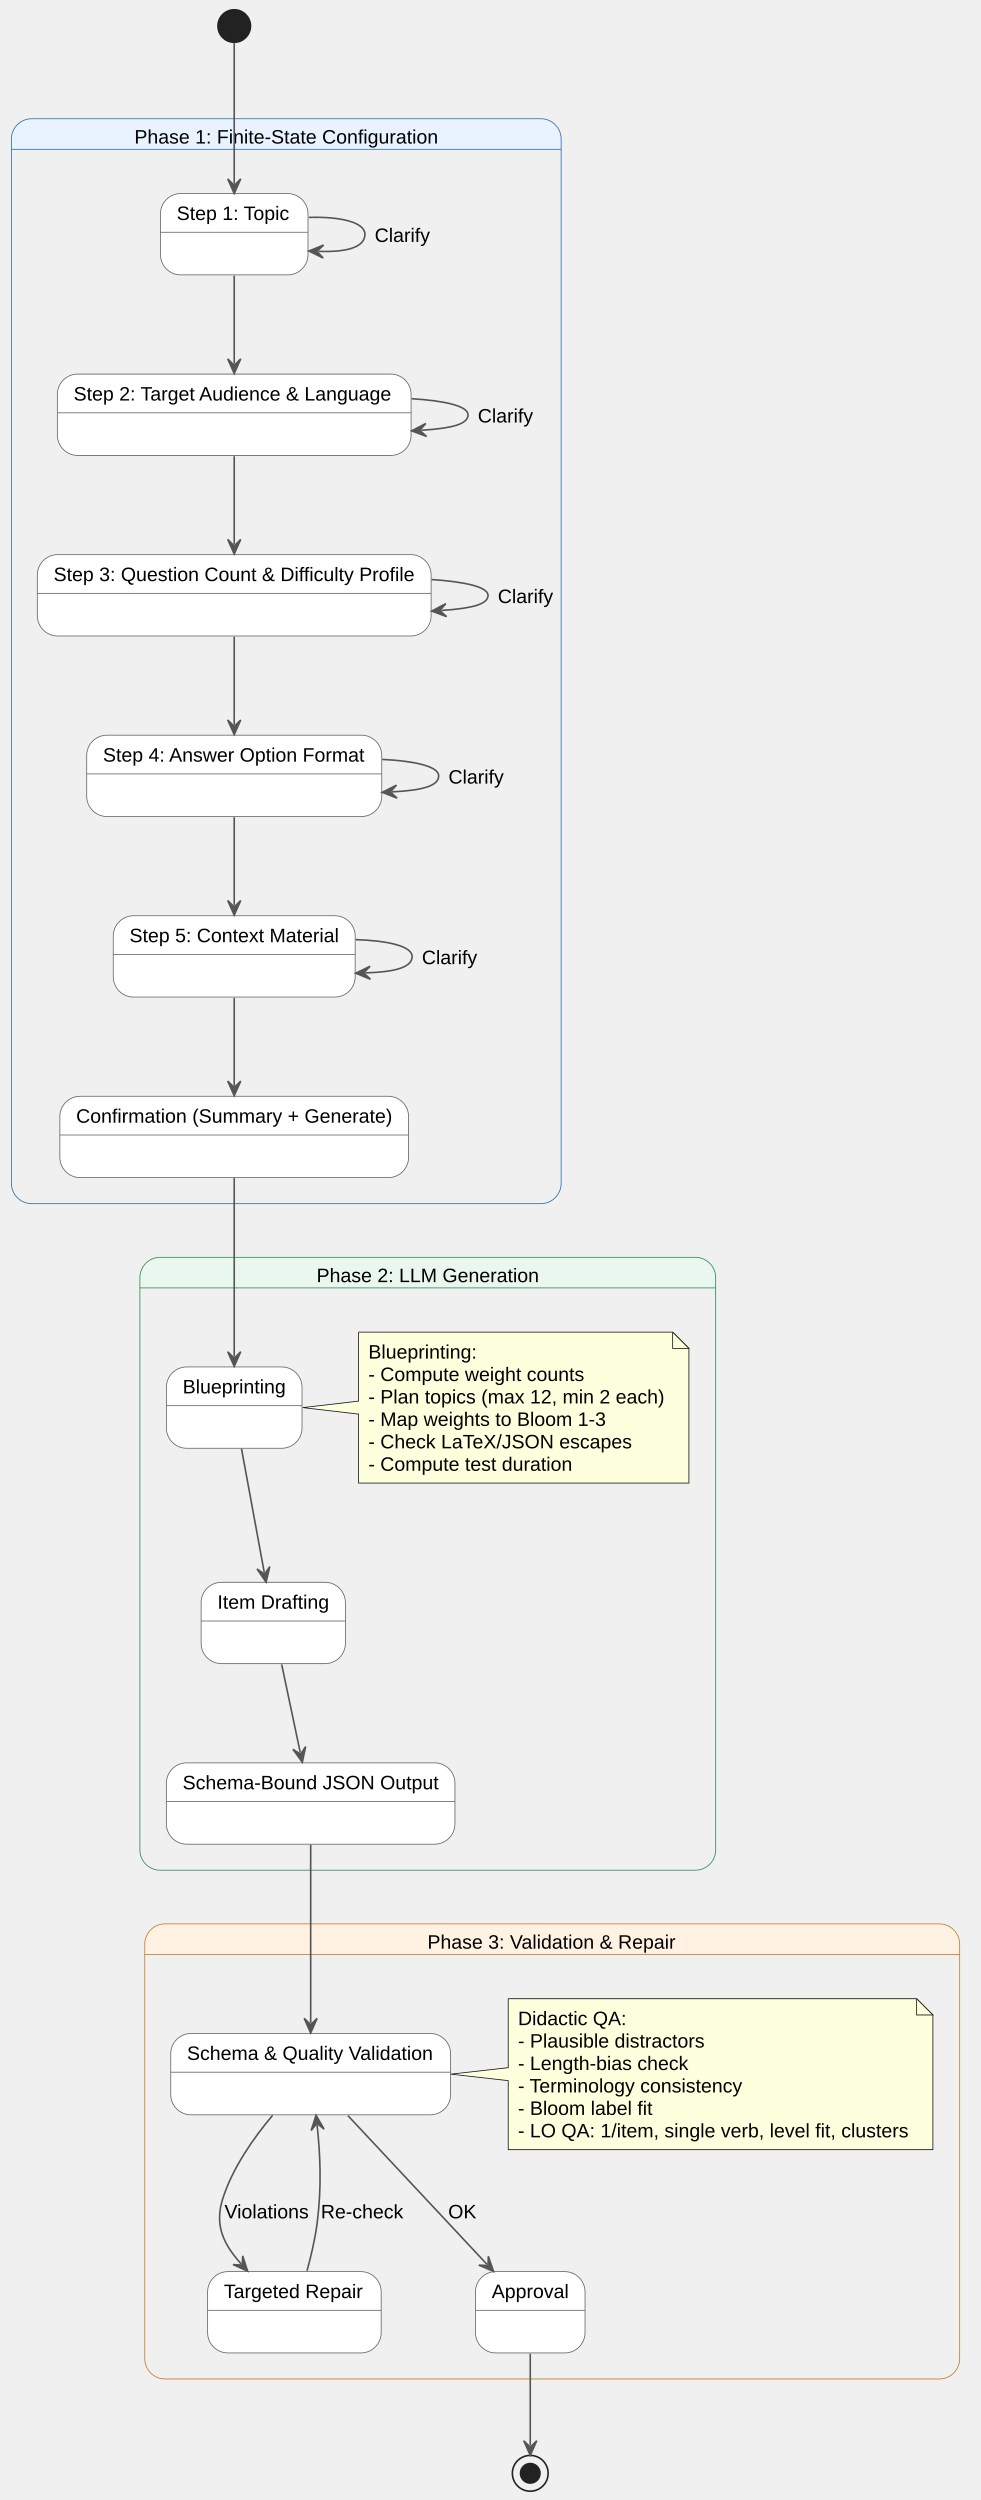
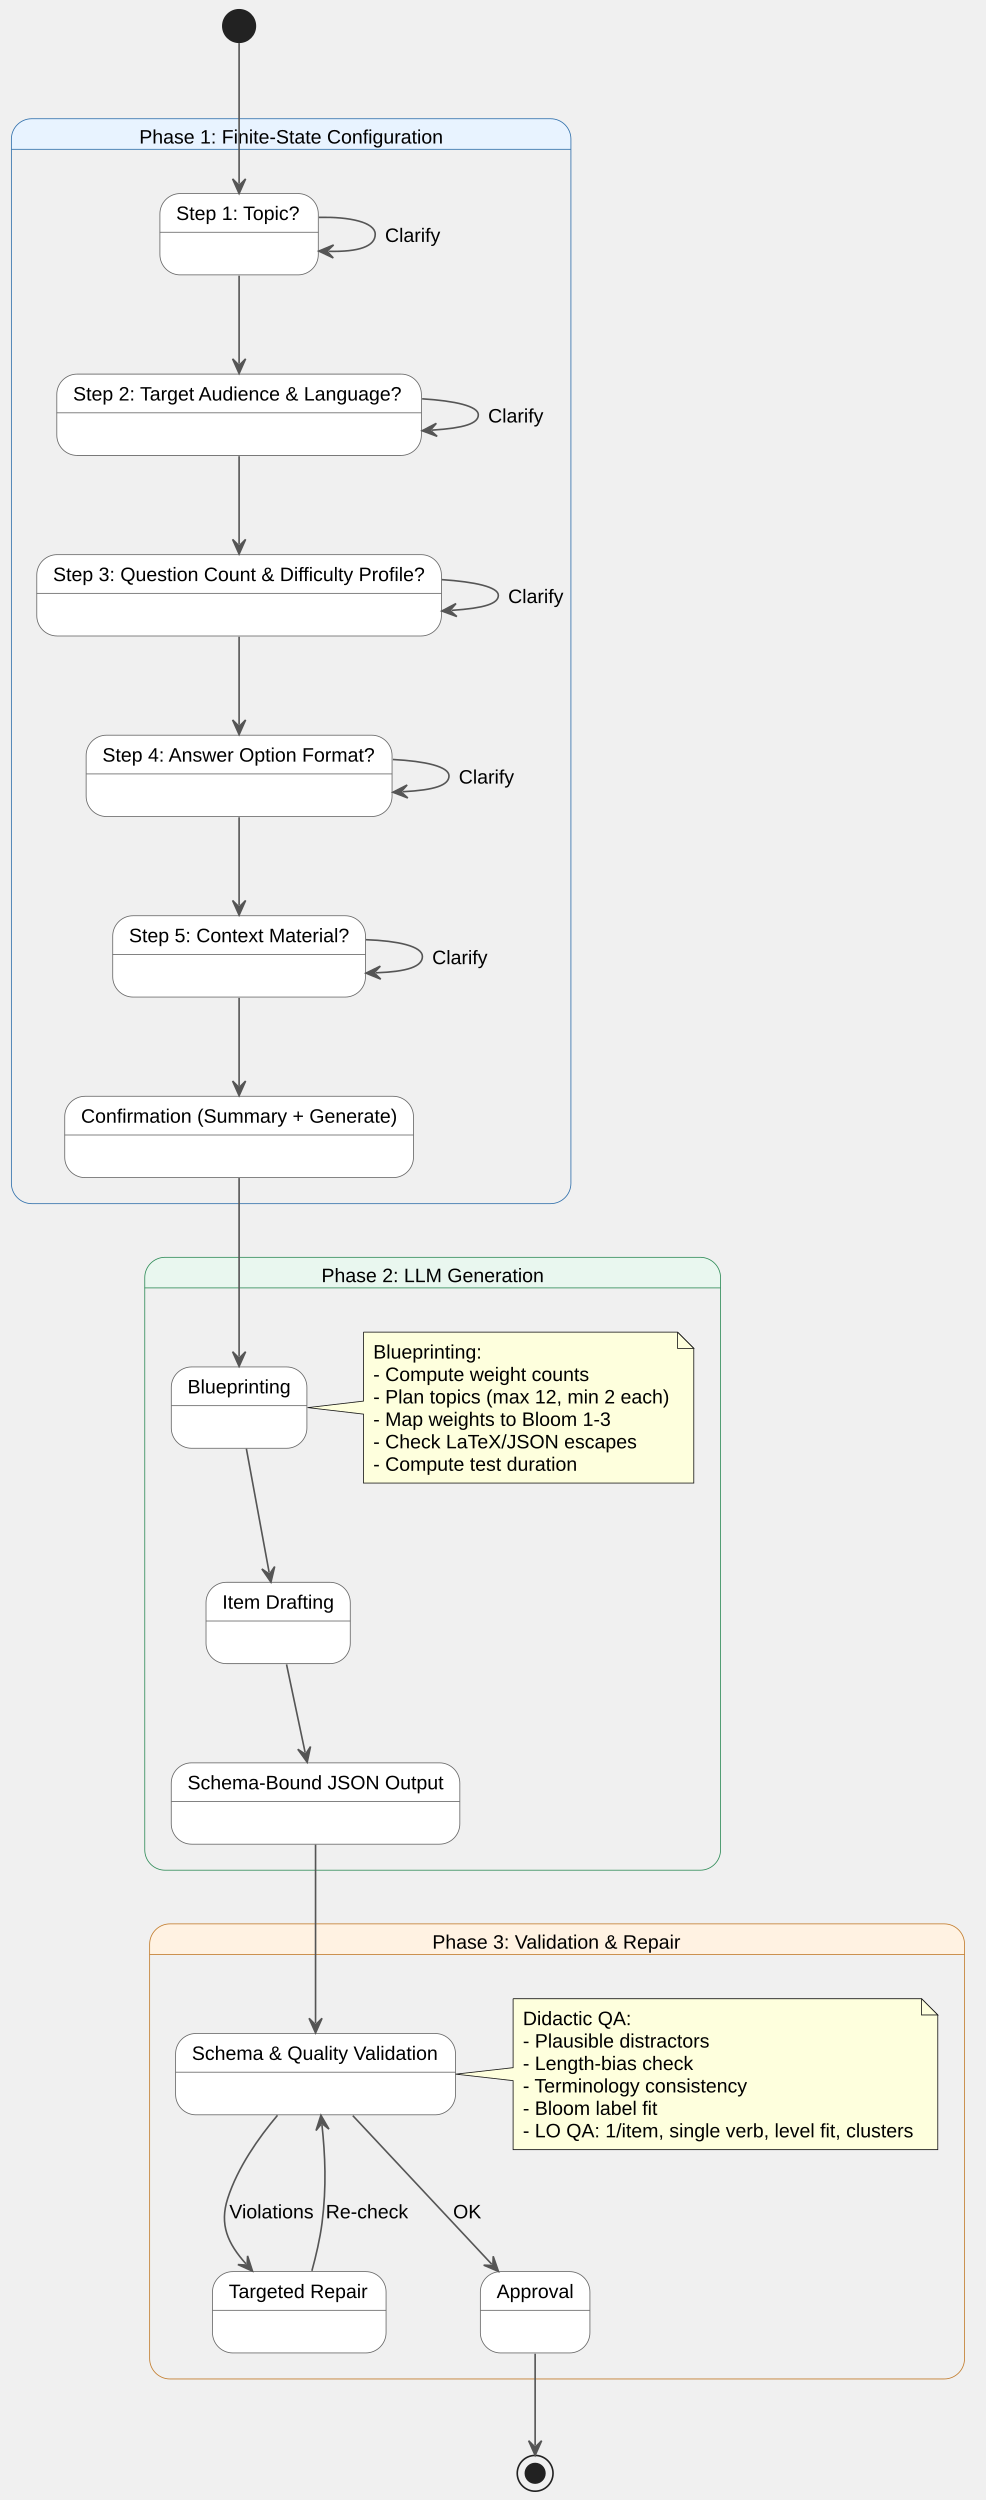
- <svg xmlns="http://www.w3.org/2000/svg" contentStyleType="text/css" data-diagram-type="STATE" height="1537px" preserveAspectRatio="none" style="width:603px;height:1537px;background:#FFFFFF;" version="1.1" viewBox="0 0 603 1537" width="603px" zoomAndPan="magnify">
+ <svg xmlns="http://www.w3.org/2000/svg" contentStyleType="text/css" data-diagram-type="STATE" height="1537px" preserveAspectRatio="none" style="width:606px;height:1537px;background:#FFFFFF;" version="1.1" viewBox="0 0 606 1537" width="606px" zoomAndPan="magnify">
  <defs />
  <g>
    <g class="cluster" data-entity="CFG" data-source-line="29" data-uid="ent0002" id="cluster_CFG">
-       <path d="M19.5,73 L332.5,73 A12.5,12.5 0 0 1 345,85.5 L345,91.799 L7,91.799 L7,85.5 A12.5,12.5 0 0 1 19.5,73" fill="#E8F3FF" />
-       <rect fill="none" height="667" rx="12.5" ry="12.5" style="stroke:#2F6FAB;stroke-width:0.5;" width="338" x="7" y="73" />
-       <line style="stroke:#2F6FAB;stroke-width:0.5;" x1="7" x2="345" y1="91.799" y2="91.799" />
-       <text fill="#000000" font-family="'Arial'" font-size="12" lengthAdjust="spacing" textLength="186.773" x="82.613" y="88.256">Phase 1: Finite-State Configuration</text>
+       <path d="M19.5,73 L338.5,73 A12.5,12.5 0 0 1 351,85.5 L351,91.799 L7,91.799 L7,85.5 A12.5,12.5 0 0 1 19.5,73" fill="#E8F3FF" />
+       <rect fill="none" height="667" rx="12.5" ry="12.5" style="stroke:#2F6FAB;stroke-width:0.5;" width="344" x="7" y="73" />
+       <line style="stroke:#2F6FAB;stroke-width:0.5;" x1="7" x2="351" y1="91.799" y2="91.799" />
+       <text fill="#000000" font-family="'Arial'" font-size="12" lengthAdjust="spacing" textLength="186.773" x="85.613" y="88.256">Phase 1: Finite-State Configuration</text>
    </g>
    <g class="cluster" data-entity="GEN" data-source-line="50" data-uid="ent0009" id="cluster_GEN">
-       <path d="M98.5,773 L427.5,773 A12.5,12.5 0 0 1 440,785.5 L440,791.799 L86,791.799 L86,785.5 A12.5,12.5 0 0 1 98.5,773" fill="#E9F7EF" />
-       <rect fill="none" height="376.8" rx="12.5" ry="12.5" style="stroke:#2E8B57;stroke-width:0.5;" width="354" x="86" y="773" />
-       <line style="stroke:#2E8B57;stroke-width:0.5;" x1="86" x2="440" y1="791.799" y2="791.799" />
-       <text fill="#000000" font-family="'Arial'" font-size="12" lengthAdjust="spacing" textLength="136.752" x="194.624" y="788.256">Phase 2: LLM Generation</text>
+       <path d="M101.5,773 L430.5,773 A12.5,12.5 0 0 1 443,785.5 L443,791.799 L89,791.799 L89,785.5 A12.5,12.5 0 0 1 101.5,773" fill="#E9F7EF" />
+       <rect fill="none" height="376.8" rx="12.5" ry="12.5" style="stroke:#2E8B57;stroke-width:0.5;" width="354" x="89" y="773" />
+       <line style="stroke:#2E8B57;stroke-width:0.5;" x1="89" x2="443" y1="791.799" y2="791.799" />
+       <text fill="#000000" font-family="'Arial'" font-size="12" lengthAdjust="spacing" textLength="136.752" x="197.624" y="788.256">Phase 2: LLM Generation</text>
    </g>
    <g class="cluster" data-entity="QA" data-source-line="67" data-uid="ent0013" id="cluster_QA">
-       <path d="M101.5,1182.8 L577.5,1182.8 A12.5,12.5 0 0 1 590,1195.3 L590,1201.599 L89,1201.599 L89,1195.3 A12.5,12.5 0 0 1 101.5,1182.8" fill="#FFF2E2" />
-       <rect fill="none" height="279.79" rx="12.5" ry="12.5" style="stroke:#C27C2C;stroke-width:0.5;" width="501" x="89" y="1182.8" />
-       <line style="stroke:#C27C2C;stroke-width:0.5;" x1="89" x2="590" y1="1201.599" y2="1201.599" />
-       <text fill="#000000" font-family="'Arial'" font-size="12" lengthAdjust="spacing" textLength="153.428" x="262.786" y="1198.056">Phase 3: Validation &amp; Repair</text>
+       <path d="M104.5,1182.8 L580.5,1182.8 A12.5,12.5 0 0 1 593,1195.3 L593,1201.599 L92,1201.599 L92,1195.3 A12.5,12.5 0 0 1 104.5,1182.8" fill="#FFF2E2" />
+       <rect fill="none" height="279.79" rx="12.5" ry="12.5" style="stroke:#C27C2C;stroke-width:0.5;" width="501" x="92" y="1182.8" />
+       <line style="stroke:#C27C2C;stroke-width:0.5;" x1="92" x2="593" y1="1201.599" y2="1201.599" />
+       <text fill="#000000" font-family="'Arial'" font-size="12" lengthAdjust="spacing" textLength="153.428" x="265.786" y="1198.056">Phase 3: Validation &amp; Repair</text>
    </g>
    <g id="CFG.C1">
-       <rect fill="#FFFFFF" height="50" rx="12.5" ry="12.5" style="stroke:#666666;stroke-width:0.5;" width="90.705" x="98.65" y="119" />
-       <line style="stroke:#666666;stroke-width:0.5;" x1="98.65" x2="189.355" y1="142.799" y2="142.799" />
-       <text fill="#000000" font-family="'Arial'" font-size="12" lengthAdjust="spacing" textLength="70.705" x="108.65" y="135.256">Step 1: Topic</text>
+       <rect fill="#FFFFFF" height="50" rx="12.5" ry="12.5" style="stroke:#666666;stroke-width:0.5;" width="97.379" x="98.31" y="119" />
+       <line style="stroke:#666666;stroke-width:0.5;" x1="98.31" x2="195.689" y1="142.799" y2="142.799" />
+       <text fill="#000000" font-family="'Arial'" font-size="12" lengthAdjust="spacing" textLength="77.379" x="108.31" y="135.256">Step 1: Topic?</text>
    </g>
    <g id="CFG.C2">
-       <rect fill="#FFFFFF" height="50" rx="12.5" ry="12.5" style="stroke:#666666;stroke-width:0.5;" width="217.478" x="35.26" y="230" />
-       <line style="stroke:#666666;stroke-width:0.5;" x1="35.26" x2="252.738" y1="253.799" y2="253.799" />
-       <text fill="#000000" font-family="'Arial'" font-size="12" lengthAdjust="spacing" textLength="197.478" x="45.26" y="246.256">Step 2: Target Audience &amp; Language</text>
+       <rect fill="#FFFFFF" height="50" rx="12.5" ry="12.5" style="stroke:#666666;stroke-width:0.5;" width="224.152" x="34.92" y="230" />
+       <line style="stroke:#666666;stroke-width:0.5;" x1="34.92" x2="259.072" y1="253.799" y2="253.799" />
+       <text fill="#000000" font-family="'Arial'" font-size="12" lengthAdjust="spacing" textLength="204.152" x="44.92" y="246.256">Step 2: Target Audience &amp; Language?</text>
    </g>
    <g id="CFG.C3">
-       <rect fill="#FFFFFF" height="50" rx="12.5" ry="12.5" style="stroke:#666666;stroke-width:0.5;" width="242.106" x="22.95" y="341" />
-       <line style="stroke:#666666;stroke-width:0.5;" x1="22.95" x2="265.055" y1="364.799" y2="364.799" />
-       <text fill="#000000" font-family="'Arial'" font-size="12" lengthAdjust="spacing" textLength="222.106" x="32.95" y="357.256">Step 3: Question Count &amp; Difficulty Profile</text>
+       <rect fill="#FFFFFF" height="50" rx="12.5" ry="12.5" style="stroke:#666666;stroke-width:0.5;" width="248.779" x="22.61" y="341" />
+       <line style="stroke:#666666;stroke-width:0.5;" x1="22.61" x2="271.389" y1="364.799" y2="364.799" />
+       <text fill="#000000" font-family="'Arial'" font-size="12" lengthAdjust="spacing" textLength="228.779" x="32.61" y="357.256">Step 3: Question Count &amp; Difficulty Profile?</text>
    </g>
    <g id="CFG.C4">
-       <rect fill="#FFFFFF" height="50" rx="12.5" ry="12.5" style="stroke:#666666;stroke-width:0.5;" width="181.402" x="53.3" y="452" />
-       <line style="stroke:#666666;stroke-width:0.5;" x1="53.3" x2="234.702" y1="475.799" y2="475.799" />
-       <text fill="#000000" font-family="'Arial'" font-size="12" lengthAdjust="spacing" textLength="161.402" x="63.3" y="468.256">Step 4: Answer Option Format</text>
+       <rect fill="#FFFFFF" height="50" rx="12.5" ry="12.5" style="stroke:#666666;stroke-width:0.5;" width="188.076" x="52.96" y="452" />
+       <line style="stroke:#666666;stroke-width:0.5;" x1="52.96" x2="241.036" y1="475.799" y2="475.799" />
+       <text fill="#000000" font-family="'Arial'" font-size="12" lengthAdjust="spacing" textLength="168.076" x="62.96" y="468.256">Step 4: Answer Option Format?</text>
    </g>
    <g id="CFG.C5">
-       <rect fill="#FFFFFF" height="50" rx="12.5" ry="12.5" style="stroke:#666666;stroke-width:0.5;" width="148.731" x="69.63" y="563" />
-       <line style="stroke:#666666;stroke-width:0.5;" x1="69.63" x2="218.361" y1="586.799" y2="586.799" />
-       <text fill="#000000" font-family="'Arial'" font-size="12" lengthAdjust="spacing" textLength="128.731" x="79.63" y="579.256">Step 5: Context Material</text>
+       <rect fill="#FFFFFF" height="50" rx="12.5" ry="12.5" style="stroke:#666666;stroke-width:0.5;" width="155.404" x="69.3" y="563" />
+       <line style="stroke:#666666;stroke-width:0.5;" x1="69.3" x2="224.704" y1="586.799" y2="586.799" />
+       <text fill="#000000" font-family="'Arial'" font-size="12" lengthAdjust="spacing" textLength="135.404" x="79.3" y="579.256">Step 5: Context Material?</text>
    </g>
    <g id="CFG.C7">
-       <rect fill="#FFFFFF" height="50" rx="12.5" ry="12.5" style="stroke:#666666;stroke-width:0.5;" width="214.402" x="36.8" y="674" />
-       <line style="stroke:#666666;stroke-width:0.5;" x1="36.8" x2="251.202" y1="697.799" y2="697.799" />
-       <text fill="#000000" font-family="'Arial'" font-size="12" lengthAdjust="spacing" textLength="194.402" x="46.8" y="690.256">Confirmation (Summary + Generate)</text>
+       <rect fill="#FFFFFF" height="50" rx="12.5" ry="12.5" style="stroke:#666666;stroke-width:0.5;" width="214.402" x="39.8" y="674" />
+       <line style="stroke:#666666;stroke-width:0.5;" x1="39.8" x2="254.202" y1="697.799" y2="697.799" />
+       <text fill="#000000" font-family="'Arial'" font-size="12" lengthAdjust="spacing" textLength="194.402" x="49.8" y="690.256">Confirmation (Summary + Generate)</text>
    </g>
    <g id="GEN.G1">
-       <rect fill="#FFFFFF" height="50" rx="12.5" ry="12.5" style="stroke:#666666;stroke-width:0.5;" width="83.375" x="102.31" y="840.4" />
-       <line style="stroke:#666666;stroke-width:0.5;" x1="102.31" x2="185.685" y1="864.199" y2="864.199" />
-       <text fill="#000000" font-family="'Arial'" font-size="12" lengthAdjust="spacing" textLength="63.375" x="112.31" y="856.656">Blueprinting</text>
+       <rect fill="#FFFFFF" height="50" rx="12.5" ry="12.5" style="stroke:#666666;stroke-width:0.5;" width="83.375" x="105.31" y="840.4" />
+       <line style="stroke:#666666;stroke-width:0.5;" x1="105.31" x2="188.685" y1="864.199" y2="864.199" />
+       <text fill="#000000" font-family="'Arial'" font-size="12" lengthAdjust="spacing" textLength="63.375" x="115.31" y="856.656">Blueprinting</text>
    </g>
    <g id="GEN.G2">
-       <rect fill="#FFFFFF" height="50" rx="12.5" ry="12.5" style="stroke:#666666;stroke-width:0.5;" width="88.689" x="123.66" y="972.8" />
-       <line style="stroke:#666666;stroke-width:0.5;" x1="123.66" x2="212.35" y1="996.599" y2="996.599" />
-       <text fill="#000000" font-family="'Arial'" font-size="12" lengthAdjust="spacing" textLength="68.689" x="133.66" y="989.056">Item Drafting</text>
+       <rect fill="#FFFFFF" height="50" rx="12.5" ry="12.5" style="stroke:#666666;stroke-width:0.5;" width="88.689" x="126.66" y="972.8" />
+       <line style="stroke:#666666;stroke-width:0.5;" x1="126.66" x2="215.35" y1="996.599" y2="996.599" />
+       <text fill="#000000" font-family="'Arial'" font-size="12" lengthAdjust="spacing" textLength="68.689" x="136.66" y="989.056">Item Drafting</text>
    </g>
    <g id="GEN.G3">
-       <rect fill="#FFFFFF" height="50" rx="12.5" ry="12.5" style="stroke:#666666;stroke-width:0.5;" width="177.412" x="102.29" y="1083.8" />
-       <line style="stroke:#666666;stroke-width:0.5;" x1="102.29" x2="279.702" y1="1107.599" y2="1107.599" />
-       <text fill="#000000" font-family="'Arial'" font-size="12" lengthAdjust="spacing" textLength="157.412" x="112.29" y="1100.056">Schema-Bound JSON Output</text>
+       <rect fill="#FFFFFF" height="50" rx="12.5" ry="12.5" style="stroke:#666666;stroke-width:0.5;" width="177.412" x="105.29" y="1083.8" />
+       <line style="stroke:#666666;stroke-width:0.5;" x1="105.29" x2="282.702" y1="1107.599" y2="1107.599" />
+       <text fill="#000000" font-family="'Arial'" font-size="12" lengthAdjust="spacing" textLength="157.412" x="115.29" y="1100.056">Schema-Bound JSON Output</text>
    </g>
    <g class="entity" data-entity="GMN2" data-source-line="58" data-uid="ent0003" id="entity_GMN2">
-       <path d="M220.46,819 L220.46,861.4 L186.07,865.4 L220.46,869.4 L220.46,911.793 A0,0 0 0 0 220.46,911.793 L423.534,911.793 A0,0 0 0 0 423.534,911.793 L423.534,829 L413.534,819 L220.46,819 A0,0 0 0 0 220.46,819" fill="#FEFFDD" style="stroke:#181818;stroke-width:0.5;" />
-       <path d="M413.534,819 L413.534,829 L423.534,829 L413.534,819" fill="#FEFFDD" style="stroke:#181818;stroke-width:0.5;" />
-       <text fill="#000000" font-family="'Arial'" font-size="12" lengthAdjust="spacing" textLength="66.709" x="226.46" y="835.256">Blueprinting:</text>
-       <text fill="#000000" font-family="'Arial'" font-size="12" lengthAdjust="spacing" textLength="132.732" x="226.46" y="849.055">- Compute weight counts</text>
-       <text fill="#000000" font-family="'Arial'" font-size="12" lengthAdjust="spacing" textLength="182.074" x="226.46" y="862.854">- Plan topics (max 12, min 2 each)</text>
-       <text fill="#000000" font-family="'Arial'" font-size="12" lengthAdjust="spacing" textLength="146.062" x="226.46" y="876.652">- Map weights to Bloom 1-3</text>
-       <text fill="#000000" font-family="'Arial'" font-size="12" lengthAdjust="spacing" textLength="163.4" x="226.46" y="890.451">- Check LaTeX/JSON escapes</text>
-       <text fill="#000000" font-family="'Arial'" font-size="12" lengthAdjust="spacing" textLength="125.397" x="226.46" y="904.25">- Compute test duration</text>
+       <path d="M223.46,819 L223.46,861.4 L189.07,865.4 L223.46,869.4 L223.46,911.793 A0,0 0 0 0 223.46,911.793 L426.534,911.793 A0,0 0 0 0 426.534,911.793 L426.534,829 L416.534,819 L223.46,819 A0,0 0 0 0 223.46,819" fill="#FEFFDD" style="stroke:#181818;stroke-width:0.5;" />
+       <path d="M416.534,819 L416.534,829 L426.534,829 L416.534,819" fill="#FEFFDD" style="stroke:#181818;stroke-width:0.5;" />
+       <text fill="#000000" font-family="'Arial'" font-size="12" lengthAdjust="spacing" textLength="66.709" x="229.46" y="835.256">Blueprinting:</text>
+       <text fill="#000000" font-family="'Arial'" font-size="12" lengthAdjust="spacing" textLength="132.732" x="229.46" y="849.055">- Compute weight counts</text>
+       <text fill="#000000" font-family="'Arial'" font-size="12" lengthAdjust="spacing" textLength="182.074" x="229.46" y="862.854">- Plan topics (max 12, min 2 each)</text>
+       <text fill="#000000" font-family="'Arial'" font-size="12" lengthAdjust="spacing" textLength="146.062" x="229.46" y="876.652">- Map weights to Bloom 1-3</text>
+       <text fill="#000000" font-family="'Arial'" font-size="12" lengthAdjust="spacing" textLength="163.4" x="229.46" y="890.451">- Check LaTeX/JSON escapes</text>
+       <text fill="#000000" font-family="'Arial'" font-size="12" lengthAdjust="spacing" textLength="125.397" x="229.46" y="904.25">- Compute test duration</text>
    </g>
    <g id="QA.V1">
-       <rect fill="#FFFFFF" height="50" rx="12.5" ry="12.5" style="stroke:#666666;stroke-width:0.5;" width="172.08" x="104.96" y="1250.19" />
-       <line style="stroke:#666666;stroke-width:0.5;" x1="104.96" x2="277.04" y1="1273.989" y2="1273.989" />
-       <text fill="#000000" font-family="'Arial'" font-size="12" lengthAdjust="spacing" textLength="152.08" x="114.96" y="1266.446">Schema &amp; Quality Validation</text>
+       <rect fill="#FFFFFF" height="50" rx="12.5" ry="12.5" style="stroke:#666666;stroke-width:0.5;" width="172.08" x="107.96" y="1250.19" />
+       <line style="stroke:#666666;stroke-width:0.5;" x1="107.96" x2="280.04" y1="1273.989" y2="1273.989" />
+       <text fill="#000000" font-family="'Arial'" font-size="12" lengthAdjust="spacing" textLength="152.08" x="117.96" y="1266.446">Schema &amp; Quality Validation</text>
    </g>
    <g id="QA.V2">
-       <rect fill="#FFFFFF" height="50" rx="12.5" ry="12.5" style="stroke:#666666;stroke-width:0.5;" width="106.713" x="127.64" y="1396.59" />
-       <line style="stroke:#666666;stroke-width:0.5;" x1="127.64" x2="234.353" y1="1420.389" y2="1420.389" />
-       <text fill="#000000" font-family="'Arial'" font-size="12" lengthAdjust="spacing" textLength="86.713" x="137.64" y="1412.846">Targeted Repair</text>
+       <rect fill="#FFFFFF" height="50" rx="12.5" ry="12.5" style="stroke:#666666;stroke-width:0.5;" width="106.713" x="130.64" y="1396.59" />
+       <line style="stroke:#666666;stroke-width:0.5;" x1="130.64" x2="237.353" y1="1420.389" y2="1420.389" />
+       <text fill="#000000" font-family="'Arial'" font-size="12" lengthAdjust="spacing" textLength="86.713" x="140.64" y="1412.846">Targeted Repair</text>
    </g>
    <g id="QA.V3">
-       <rect fill="#FFFFFF" height="50" rx="12.5" ry="12.5" style="stroke:#666666;stroke-width:0.5;" width="67.361" x="292.32" y="1396.59" />
-       <line style="stroke:#666666;stroke-width:0.5;" x1="292.32" x2="359.681" y1="1420.389" y2="1420.389" />
-       <text fill="#000000" font-family="'Arial'" font-size="12" lengthAdjust="spacing" textLength="47.361" x="302.32" y="1412.846">Approval</text>
+       <rect fill="#FFFFFF" height="50" rx="12.5" ry="12.5" style="stroke:#666666;stroke-width:0.5;" width="67.361" x="295.32" y="1396.59" />
+       <line style="stroke:#666666;stroke-width:0.5;" x1="295.32" x2="362.681" y1="1420.389" y2="1420.389" />
+       <text fill="#000000" font-family="'Arial'" font-size="12" lengthAdjust="spacing" textLength="47.361" x="305.32" y="1412.846">Approval</text>
    </g>
    <g class="entity" data-entity="GMN5" data-source-line="77" data-uid="ent0006" id="entity_GMN5">
-       <path d="M312.46,1228.8 L312.46,1271.19 L277.13,1275.19 L312.46,1279.19 L312.46,1321.593 A0,0 0 0 0 312.46,1321.593 L573.542,1321.593 A0,0 0 0 0 573.542,1321.593 L573.542,1238.8 L563.542,1228.8 L312.46,1228.8 A0,0 0 0 0 312.46,1228.8" fill="#FEFFDD" style="stroke:#181818;stroke-width:0.5;" />
-       <path d="M563.542,1228.8 L563.542,1238.8 L573.542,1238.8 L563.542,1228.8" fill="#FEFFDD" style="stroke:#181818;stroke-width:0.5;" />
-       <text fill="#000000" font-family="'Arial'" font-size="12" lengthAdjust="spacing" textLength="66.686" x="318.46" y="1245.056">Didactic QA:</text>
-       <text fill="#000000" font-family="'Arial'" font-size="12" lengthAdjust="spacing" textLength="114.709" x="318.46" y="1258.855">- Plausible distractors</text>
-       <text fill="#000000" font-family="'Arial'" font-size="12" lengthAdjust="spacing" textLength="104.725" x="318.46" y="1272.653">- Length-bias check</text>
-       <text fill="#000000" font-family="'Arial'" font-size="12" lengthAdjust="spacing" textLength="139.383" x="318.46" y="1286.452">- Terminology consistency</text>
-       <text fill="#000000" font-family="'Arial'" font-size="12" lengthAdjust="spacing" textLength="82.699" x="318.46" y="1300.251">- Bloom label fit</text>
-       <text fill="#000000" font-family="'Arial'" font-size="12" lengthAdjust="spacing" textLength="240.082" x="318.46" y="1314.05">- LO QA: 1/item, single verb, level fit, clusters</text>
+       <path d="M315.46,1228.8 L315.46,1271.19 L280.13,1275.19 L315.46,1279.19 L315.46,1321.593 A0,0 0 0 0 315.46,1321.593 L576.542,1321.593 A0,0 0 0 0 576.542,1321.593 L576.542,1238.8 L566.542,1228.8 L315.46,1228.8 A0,0 0 0 0 315.46,1228.8" fill="#FEFFDD" style="stroke:#181818;stroke-width:0.5;" />
+       <path d="M566.542,1228.8 L566.542,1238.8 L576.542,1238.8 L566.542,1228.8" fill="#FEFFDD" style="stroke:#181818;stroke-width:0.5;" />
+       <text fill="#000000" font-family="'Arial'" font-size="12" lengthAdjust="spacing" textLength="66.686" x="321.46" y="1245.056">Didactic QA:</text>
+       <text fill="#000000" font-family="'Arial'" font-size="12" lengthAdjust="spacing" textLength="114.709" x="321.46" y="1258.855">- Plausible distractors</text>
+       <text fill="#000000" font-family="'Arial'" font-size="12" lengthAdjust="spacing" textLength="104.725" x="321.46" y="1272.653">- Length-bias check</text>
+       <text fill="#000000" font-family="'Arial'" font-size="12" lengthAdjust="spacing" textLength="139.383" x="321.46" y="1286.452">- Terminology consistency</text>
+       <text fill="#000000" font-family="'Arial'" font-size="12" lengthAdjust="spacing" textLength="82.699" x="321.46" y="1300.251">- Bloom label fit</text>
+       <text fill="#000000" font-family="'Arial'" font-size="12" lengthAdjust="spacing" textLength="240.082" x="321.46" y="1314.05">- LO QA: 1/item, single verb, level fit, clusters</text>
    </g>
-     <ellipse cx="144" cy="16" fill="#222222" rx="10" ry="10" style="stroke:#222222;stroke-width:1;" />
-     <ellipse cx="326" cy="1520.59" fill="none" rx="11" ry="11" style="stroke:#222222;stroke-width:1;" />
-     <ellipse cx="326" cy="1520.59" fill="#222222" rx="6" ry="6" style="stroke:#222222;stroke-width:1;" />
+     <ellipse cx="147" cy="16" fill="#222222" rx="10" ry="10" style="stroke:#222222;stroke-width:1;" />
+     <ellipse cx="329" cy="1520.59" fill="none" rx="11" ry="11" style="stroke:#222222;stroke-width:1;" />
+     <ellipse cx="329" cy="1520.59" fill="#222222" rx="6" ry="6" style="stroke:#222222;stroke-width:1;" />
    <g class="link" data-entity-1="C1" data-entity-2="C2" data-source-line="37" data-uid="lnk2" id="link_C1_C2">
-       <path d="M144,169.47 C144,187.42 144,205.69 144,223.62" fill="none" id="C1-to-C2" style="stroke:#555555;stroke-width:1;" />
-       <polygon fill="#555555" points="144,229.62,148,220.62,144,224.62,140,220.62,144,229.62" style="stroke:#555555;stroke-width:1;" />
+       <path d="M147,169.47 C147,187.42 147,205.69 147,223.62" fill="none" id="C1-to-C2" style="stroke:#555555;stroke-width:1;" />
+       <polygon fill="#555555" points="147,229.62,151,220.62,147,224.62,143,220.62,147,229.62" style="stroke:#555555;stroke-width:1;" />
    </g>
    <g class="link" data-entity-1="C2" data-entity-2="C3" data-source-line="38" data-uid="lnk3" id="link_C2_C3">
-       <path d="M144,280.47 C144,298.42 144,316.69 144,334.62" fill="none" id="C2-to-C3" style="stroke:#555555;stroke-width:1;" />
-       <polygon fill="#555555" points="144,340.62,148,331.62,144,335.62,140,331.62,144,340.62" style="stroke:#555555;stroke-width:1;" />
+       <path d="M147,280.47 C147,298.42 147,316.69 147,334.62" fill="none" id="C2-to-C3" style="stroke:#555555;stroke-width:1;" />
+       <polygon fill="#555555" points="147,340.62,151,331.62,147,335.62,143,331.62,147,340.62" style="stroke:#555555;stroke-width:1;" />
    </g>
    <g class="link" data-entity-1="C3" data-entity-2="C4" data-source-line="39" data-uid="lnk4" id="link_C3_C4">
-       <path d="M144,391.47 C144,409.42 144,427.69 144,445.62" fill="none" id="C3-to-C4" style="stroke:#555555;stroke-width:1;" />
-       <polygon fill="#555555" points="144,451.62,148,442.62,144,446.62,140,442.62,144,451.62" style="stroke:#555555;stroke-width:1;" />
+       <path d="M147,391.47 C147,409.42 147,427.69 147,445.62" fill="none" id="C3-to-C4" style="stroke:#555555;stroke-width:1;" />
+       <polygon fill="#555555" points="147,451.62,151,442.62,147,446.62,143,442.62,147,451.62" style="stroke:#555555;stroke-width:1;" />
    </g>
    <g class="link" data-entity-1="C4" data-entity-2="C5" data-source-line="40" data-uid="lnk5" id="link_C4_C5">
-       <path d="M144,502.47 C144,520.42 144,538.69 144,556.62" fill="none" id="C4-to-C5" style="stroke:#555555;stroke-width:1;" />
-       <polygon fill="#555555" points="144,562.62,148,553.62,144,557.62,140,553.62,144,562.62" style="stroke:#555555;stroke-width:1;" />
+       <path d="M147,502.47 C147,520.42 147,538.69 147,556.62" fill="none" id="C4-to-C5" style="stroke:#555555;stroke-width:1;" />
+       <polygon fill="#555555" points="147,562.62,151,553.62,147,557.62,143,553.62,147,562.62" style="stroke:#555555;stroke-width:1;" />
    </g>
    <g class="link" data-entity-1="C5" data-entity-2="C7" data-source-line="41" data-uid="lnk6" id="link_C5_C7">
-       <path d="M144,613.47 C144,631.42 144,649.69 144,667.62" fill="none" id="C5-to-C7" style="stroke:#555555;stroke-width:1;" />
-       <polygon fill="#555555" points="144,673.62,148,664.62,144,668.62,140,664.62,144,673.62" style="stroke:#555555;stroke-width:1;" />
+       <path d="M147,613.47 C147,631.42 147,649.69 147,667.62" fill="none" id="C5-to-C7" style="stroke:#555555;stroke-width:1;" />
+       <polygon fill="#555555" points="147,673.62,151,664.62,147,668.62,143,664.62,147,673.62" style="stroke:#555555;stroke-width:1;" />
    </g>
    <g class="link" data-entity-1="C1" data-entity-2="C1" data-source-line="42" data-uid="lnk7" id="link_C1_C1">
-       <path d="M189.84,133.67 C208.56,133.03 224.35,136.47 224.35,144 C224.35,151.54 214.556,155.188 195.836,154.538" fill="none" id="C1-to-C1" style="stroke:#555555;stroke-width:1;" />
-       <polygon fill="#555555" points="189.84,154.33,198.696,158.64,194.837,154.504,198.973,150.645,189.84,154.33" style="stroke:#555555;stroke-width:1;" />
-       <text fill="#000000" font-family="'Arial'" font-size="12" lengthAdjust="spacing" textLength="34.002" x="230.35" y="148.756">Clarify</text>
+       <path d="M196,133.64 C214.94,133.18 230.69,136.63 230.69,144 C230.69,151.38 220.938,154.976 201.998,154.516" fill="none" id="C1-to-C1" style="stroke:#555555;stroke-width:1;" />
+       <polygon fill="#555555" points="196,154.37,204.9,158.587,200.999,154.491,205.095,150.59,196,154.37" style="stroke:#555555;stroke-width:1;" />
+       <text fill="#000000" font-family="'Arial'" font-size="12" lengthAdjust="spacing" textLength="34.002" x="236.69" y="148.756">Clarify</text>
    </g>
    <g class="link" data-entity-1="C2" data-entity-2="C2" data-source-line="43" data-uid="lnk8" id="link_C2_C2">
-       <path d="M253.06,245.13 C273.41,246.35 287.74,249.64 287.74,255 C287.74,260.37 279.399,263.301 259.049,264.521" fill="none" id="C2-to-C2" style="stroke:#555555;stroke-width:1;" />
-       <polygon fill="#555555" points="253.06,264.88,262.283,268.334,258.051,264.581,261.805,260.349,253.06,264.88" style="stroke:#555555;stroke-width:1;" />
-       <text fill="#000000" font-family="'Arial'" font-size="12" lengthAdjust="spacing" textLength="34.002" x="293.74" y="259.756">Clarify</text>
+       <path d="M259.53,245.19 C279.85,246.45 294.08,249.72 294.08,255 C294.08,260.29 285.839,263.189 265.519,264.449" fill="none" id="C2-to-C2" style="stroke:#555555;stroke-width:1;" />
+       <polygon fill="#555555" points="259.53,264.82,268.76,268.255,264.52,264.511,268.265,260.271,259.53,264.82" style="stroke:#555555;stroke-width:1;" />
+       <text fill="#000000" font-family="'Arial'" font-size="12" lengthAdjust="spacing" textLength="34.002" x="300.08" y="259.756">Clarify</text>
    </g>
    <g class="link" data-entity-1="C3" data-entity-2="C3" data-source-line="44" data-uid="lnk9" id="link_C3_C3">
-       <path d="M265.37,356.31 C285.88,357.65 300.05,360.88 300.05,366 C300.05,371.13 291.867,373.969 271.357,375.309" fill="none" id="C3-to-C3" style="stroke:#555555;stroke-width:1;" />
-       <polygon fill="#555555" points="265.37,375.7,274.612,379.105,270.359,375.374,274.09,371.122,265.37,375.7" style="stroke:#555555;stroke-width:1;" />
-       <text fill="#000000" font-family="'Arial'" font-size="12" lengthAdjust="spacing" textLength="34.002" x="306.05" y="370.756">Clarify</text>
+       <path d="M271.63,356.35 C292.22,357.72 306.39,360.94 306.39,366 C306.39,371.07 298.207,373.895 277.617,375.255" fill="none" id="C3-to-C3" style="stroke:#555555;stroke-width:1;" />
+       <polygon fill="#555555" points="271.63,375.65,280.874,379.048,276.619,375.32,280.347,371.065,271.63,375.65" style="stroke:#555555;stroke-width:1;" />
+       <text fill="#000000" font-family="'Arial'" font-size="12" lengthAdjust="spacing" textLength="34.002" x="312.39" y="370.756">Clarify</text>
    </g>
    <g class="link" data-entity-1="C4" data-entity-2="C4" data-source-line="45" data-uid="lnk10" id="link_C4_C4">
-       <path d="M234.96,466.88 C255.06,467.83 269.7,471.2 269.7,477 C269.7,482.8 261.053,485.897 240.953,486.847" fill="none" id="C4-to-C4" style="stroke:#555555;stroke-width:1;" />
-       <polygon fill="#555555" points="234.96,487.13,244.139,490.701,239.954,486.894,243.761,482.71,234.96,487.13" style="stroke:#555555;stroke-width:1;" />
-       <text fill="#000000" font-family="'Arial'" font-size="12" lengthAdjust="spacing" textLength="34.002" x="275.7" y="481.756">Clarify</text>
+       <path d="M241.53,466.93 C261.57,467.96 276.04,471.31 276.04,477 C276.04,482.7 267.562,485.745 247.522,486.765" fill="none" id="C4-to-C4" style="stroke:#555555;stroke-width:1;" />
+       <polygon fill="#555555" points="241.53,487.07,250.722,490.607,246.524,486.816,250.315,482.618,241.53,487.07" style="stroke:#555555;stroke-width:1;" />
+       <text fill="#000000" font-family="'Arial'" font-size="12" lengthAdjust="spacing" textLength="34.002" x="282.04" y="481.756">Clarify</text>
    </g>
    <g class="link" data-entity-1="C5" data-entity-2="C5" data-source-line="46" data-uid="lnk11" id="link_C5_C5">
-       <path d="M218.63,577.69 C238.4,578.28 253.37,581.72 253.37,588 C253.37,594.29 244.397,597.551 224.627,598.141" fill="none" id="C5-to-C5" style="stroke:#555555;stroke-width:1;" />
-       <polygon fill="#555555" points="218.63,598.32,227.745,602.05,223.628,598.171,227.507,594.053,218.63,598.32" style="stroke:#555555;stroke-width:1;" />
-       <text fill="#000000" font-family="'Arial'" font-size="12" lengthAdjust="spacing" textLength="34.002" x="259.37" y="592.756">Clarify</text>
+       <path d="M224.96,577.72 C244.8,578.4 259.7,581.83 259.7,588 C259.7,594.18 250.797,597.404 230.957,598.085" fill="none" id="C5-to-C5" style="stroke:#555555;stroke-width:1;" />
+       <polygon fill="#555555" points="224.96,598.29,234.092,601.979,229.957,598.119,233.818,593.984,224.96,598.29" style="stroke:#555555;stroke-width:1;" />
+       <text fill="#000000" font-family="'Arial'" font-size="12" lengthAdjust="spacing" textLength="34.002" x="265.7" y="592.756">Clarify</text>
    </g>
    <g class="link" data-entity-1="G1" data-entity-2="G2" data-source-line="54" data-uid="lnk12" id="link_G1_G2">
-       <path d="M148.46,890.62 C152.77,914.04 158.172,943.429 162.482,966.809" fill="none" id="G1-to-G2" style="stroke:#555555;stroke-width:1;" />
-       <polygon fill="#555555" points="163.57,972.71,165.872,963.134,162.663,967.793,158.005,964.584,163.57,972.71" style="stroke:#555555;stroke-width:1;" />
+       <path d="M151.46,890.62 C155.77,914.04 161.172,943.429 165.482,966.809" fill="none" id="G1-to-G2" style="stroke:#555555;stroke-width:1;" />
+       <polygon fill="#555555" points="166.57,972.71,168.872,963.134,165.663,967.793,161.005,964.584,166.57,972.71" style="stroke:#555555;stroke-width:1;" />
    </g>
    <g class="link" data-entity-1="G2" data-entity-2="G3" data-source-line="55" data-uid="lnk13" id="link_G2_G3">
-       <path d="M173.16,1023.26 C176.95,1041.21 180.83,1059.61 184.62,1077.55" fill="none" id="G2-to-G3" style="stroke:#555555;stroke-width:1;" />
-       <polygon fill="#555555" points="185.86,1083.42,187.913,1073.788,184.827,1078.528,180.086,1075.441,185.86,1083.42" style="stroke:#555555;stroke-width:1;" />
+       <path d="M176.16,1023.26 C179.95,1041.21 183.83,1059.61 187.62,1077.55" fill="none" id="G2-to-G3" style="stroke:#555555;stroke-width:1;" />
+       <polygon fill="#555555" points="188.86,1083.42,190.913,1073.788,187.827,1078.528,183.086,1075.441,188.86,1083.42" style="stroke:#555555;stroke-width:1;" />
    </g>
    <g class="link" data-entity-1="V1" data-entity-2="V2" data-source-line="72" data-uid="lnk14" id="link_V1_V2">
-       <path d="M167.6,1300.5 C155.97,1314.3 143.1,1332.58 137,1351.59 C131.83,1367.69 136.963,1379.264 148.233,1391.824" fill="none" id="V1-to-V2" style="stroke:#555555;stroke-width:1;" />
-       <polygon fill="#555555" points="152.24,1396.29,149.207,1386.92,148.901,1392.569,143.252,1392.263,152.24,1396.29" style="stroke:#555555;stroke-width:1;" />
-       <text fill="#000000" font-family="'Arial'" font-size="12" lengthAdjust="spacing" textLength="52.031" x="138" y="1363.846">Violations</text>
+       <path d="M170.6,1300.5 C158.97,1314.3 146.1,1332.58 140,1351.59 C134.83,1367.69 139.963,1379.264 151.233,1391.824" fill="none" id="V1-to-V2" style="stroke:#555555;stroke-width:1;" />
+       <polygon fill="#555555" points="155.24,1396.29,152.207,1386.92,151.901,1392.569,146.252,1392.263,155.24,1396.29" style="stroke:#555555;stroke-width:1;" />
+       <text fill="#000000" font-family="'Arial'" font-size="12" lengthAdjust="spacing" textLength="52.031" x="141" y="1363.846">Violations</text>
    </g>
    <g class="link" data-entity-1="V2" data-entity-2="V1" data-source-line="73" data-uid="lnk15" id="link_V2_V1">
-       <path d="M188.75,1396.11 C191.27,1386.95 193.75,1376.39 195,1366.59 C197.84,1344.31 196.898,1324.676 194.947,1306.426" fill="none" id="V2-to-V1" style="stroke:#555555;stroke-width:1;" />
-       <polygon fill="#555555" points="194.31,1300.46,191.289,1309.834,194.841,1305.432,199.244,1308.984,194.31,1300.46" style="stroke:#555555;stroke-width:1;" />
-       <text fill="#000000" font-family="'Arial'" font-size="12" lengthAdjust="spacing" textLength="50.684" x="197.26" y="1363.846">Re-check</text>
+       <path d="M191.75,1396.11 C194.27,1386.95 196.75,1376.39 198,1366.59 C200.84,1344.31 199.898,1324.676 197.947,1306.426" fill="none" id="V2-to-V1" style="stroke:#555555;stroke-width:1;" />
+       <polygon fill="#555555" points="197.31,1300.46,194.289,1309.834,197.841,1305.432,202.244,1308.984,197.31,1300.46" style="stroke:#555555;stroke-width:1;" />
+       <text fill="#000000" font-family="'Arial'" font-size="12" lengthAdjust="spacing" textLength="50.684" x="200.26" y="1363.846">Re-check</text>
    </g>
    <g class="link" data-entity-1="V1" data-entity-2="V3" data-source-line="74" data-uid="lnk16" id="link_V1_V3">
-       <path d="M213.9,1300.69 C238.88,1327.4 274.502,1365.507 299.342,1392.077" fill="none" id="V1-to-V3" style="stroke:#555555;stroke-width:1;" />
-       <polygon fill="#555555" points="303.44,1396.46,300.216,1387.154,300.025,1392.808,294.372,1392.617,303.44,1396.46" style="stroke:#555555;stroke-width:1;" />
-       <text fill="#000000" font-family="'Arial'" font-size="12" lengthAdjust="spacing" textLength="17.338" x="275.56" y="1363.846">OK</text>
+       <path d="M216.9,1300.69 C241.88,1327.4 277.502,1365.507 302.342,1392.077" fill="none" id="V1-to-V3" style="stroke:#555555;stroke-width:1;" />
+       <polygon fill="#555555" points="306.44,1396.46,303.216,1387.154,303.025,1392.808,297.372,1392.617,306.44,1396.46" style="stroke:#555555;stroke-width:1;" />
+       <text fill="#000000" font-family="'Arial'" font-size="12" lengthAdjust="spacing" textLength="17.338" x="278.56" y="1363.846">OK</text>
    </g>
    <g class="link" data-entity-1=".start." data-entity-2="C1" data-source-line="86" data-uid="lnk18" id="link_.start._C1">
-       <path d="M144,26.47 C144,45.93 144,84.94 144,112.98" fill="none" id="*start*-to-C1" style="stroke:#555555;stroke-width:1;" />
-       <polygon fill="#555555" points="144,118.98,148,109.98,144,113.98,140,109.98,144,118.98" style="stroke:#555555;stroke-width:1;" />
+       <path d="M147,26.47 C147,45.93 147,84.94 147,112.98" fill="none" id="*start*-to-C1" style="stroke:#555555;stroke-width:1;" />
+       <polygon fill="#555555" points="147,118.98,151,109.98,147,113.98,143,109.98,147,118.98" style="stroke:#555555;stroke-width:1;" />
    </g>
    <g class="link" data-entity-1="C7" data-entity-2="G1" data-source-line="87" data-uid="lnk19" id="link_C7_G1">
-       <path d="M144,724.26 C144,755.34 144,802.91 144,834.04" fill="none" id="C7-to-G1" style="stroke:#555555;stroke-width:1;" />
-       <polygon fill="#555555" points="144,840.04,148,831.04,144,835.04,140,831.04,144,840.04" style="stroke:#555555;stroke-width:1;" />
+       <path d="M147,724.26 C147,755.34 147,802.91 147,834.04" fill="none" id="C7-to-G1" style="stroke:#555555;stroke-width:1;" />
+       <polygon fill="#555555" points="147,840.04,151,831.04,147,835.04,143,831.04,147,840.04" style="stroke:#555555;stroke-width:1;" />
    </g>
    <g class="link" data-entity-1="G3" data-entity-2="V1" data-source-line="88" data-uid="lnk20" id="link_G3_V1">
-       <path d="M191,1134.05 C191,1165.14 191,1212.71 191,1243.84" fill="none" id="G3-to-V1" style="stroke:#555555;stroke-width:1;" />
-       <polygon fill="#555555" points="191,1249.84,195,1240.84,191,1244.84,187,1240.84,191,1249.84" style="stroke:#555555;stroke-width:1;" />
+       <path d="M194,1134.05 C194,1165.14 194,1212.71 194,1243.84" fill="none" id="G3-to-V1" style="stroke:#555555;stroke-width:1;" />
+       <polygon fill="#555555" points="194,1249.84,198,1240.84,194,1244.84,190,1240.84,194,1249.84" style="stroke:#555555;stroke-width:1;" />
    </g>
    <g class="link" data-entity-1="V3" data-entity-2=".end." data-source-line="89" data-uid="lnk22" id="link_V3_.end.">
-       <path d="M326,1447.07 C326,1467.27 326,1488.92 326,1503.55" fill="none" id="V3-to-*end*" style="stroke:#555555;stroke-width:1;" />
-       <polygon fill="#555555" points="326,1509.55,330,1500.55,326,1504.55,322,1500.55,326,1509.55" style="stroke:#555555;stroke-width:1;" />
+       <path d="M329,1447.07 C329,1467.27 329,1488.92 329,1503.55" fill="none" id="V3-to-*end*" style="stroke:#555555;stroke-width:1;" />
+       <polygon fill="#555555" points="329,1509.55,333,1500.55,329,1504.55,325,1500.55,329,1509.55" style="stroke:#555555;stroke-width:1;" />
    </g>
  </g>
</svg>
